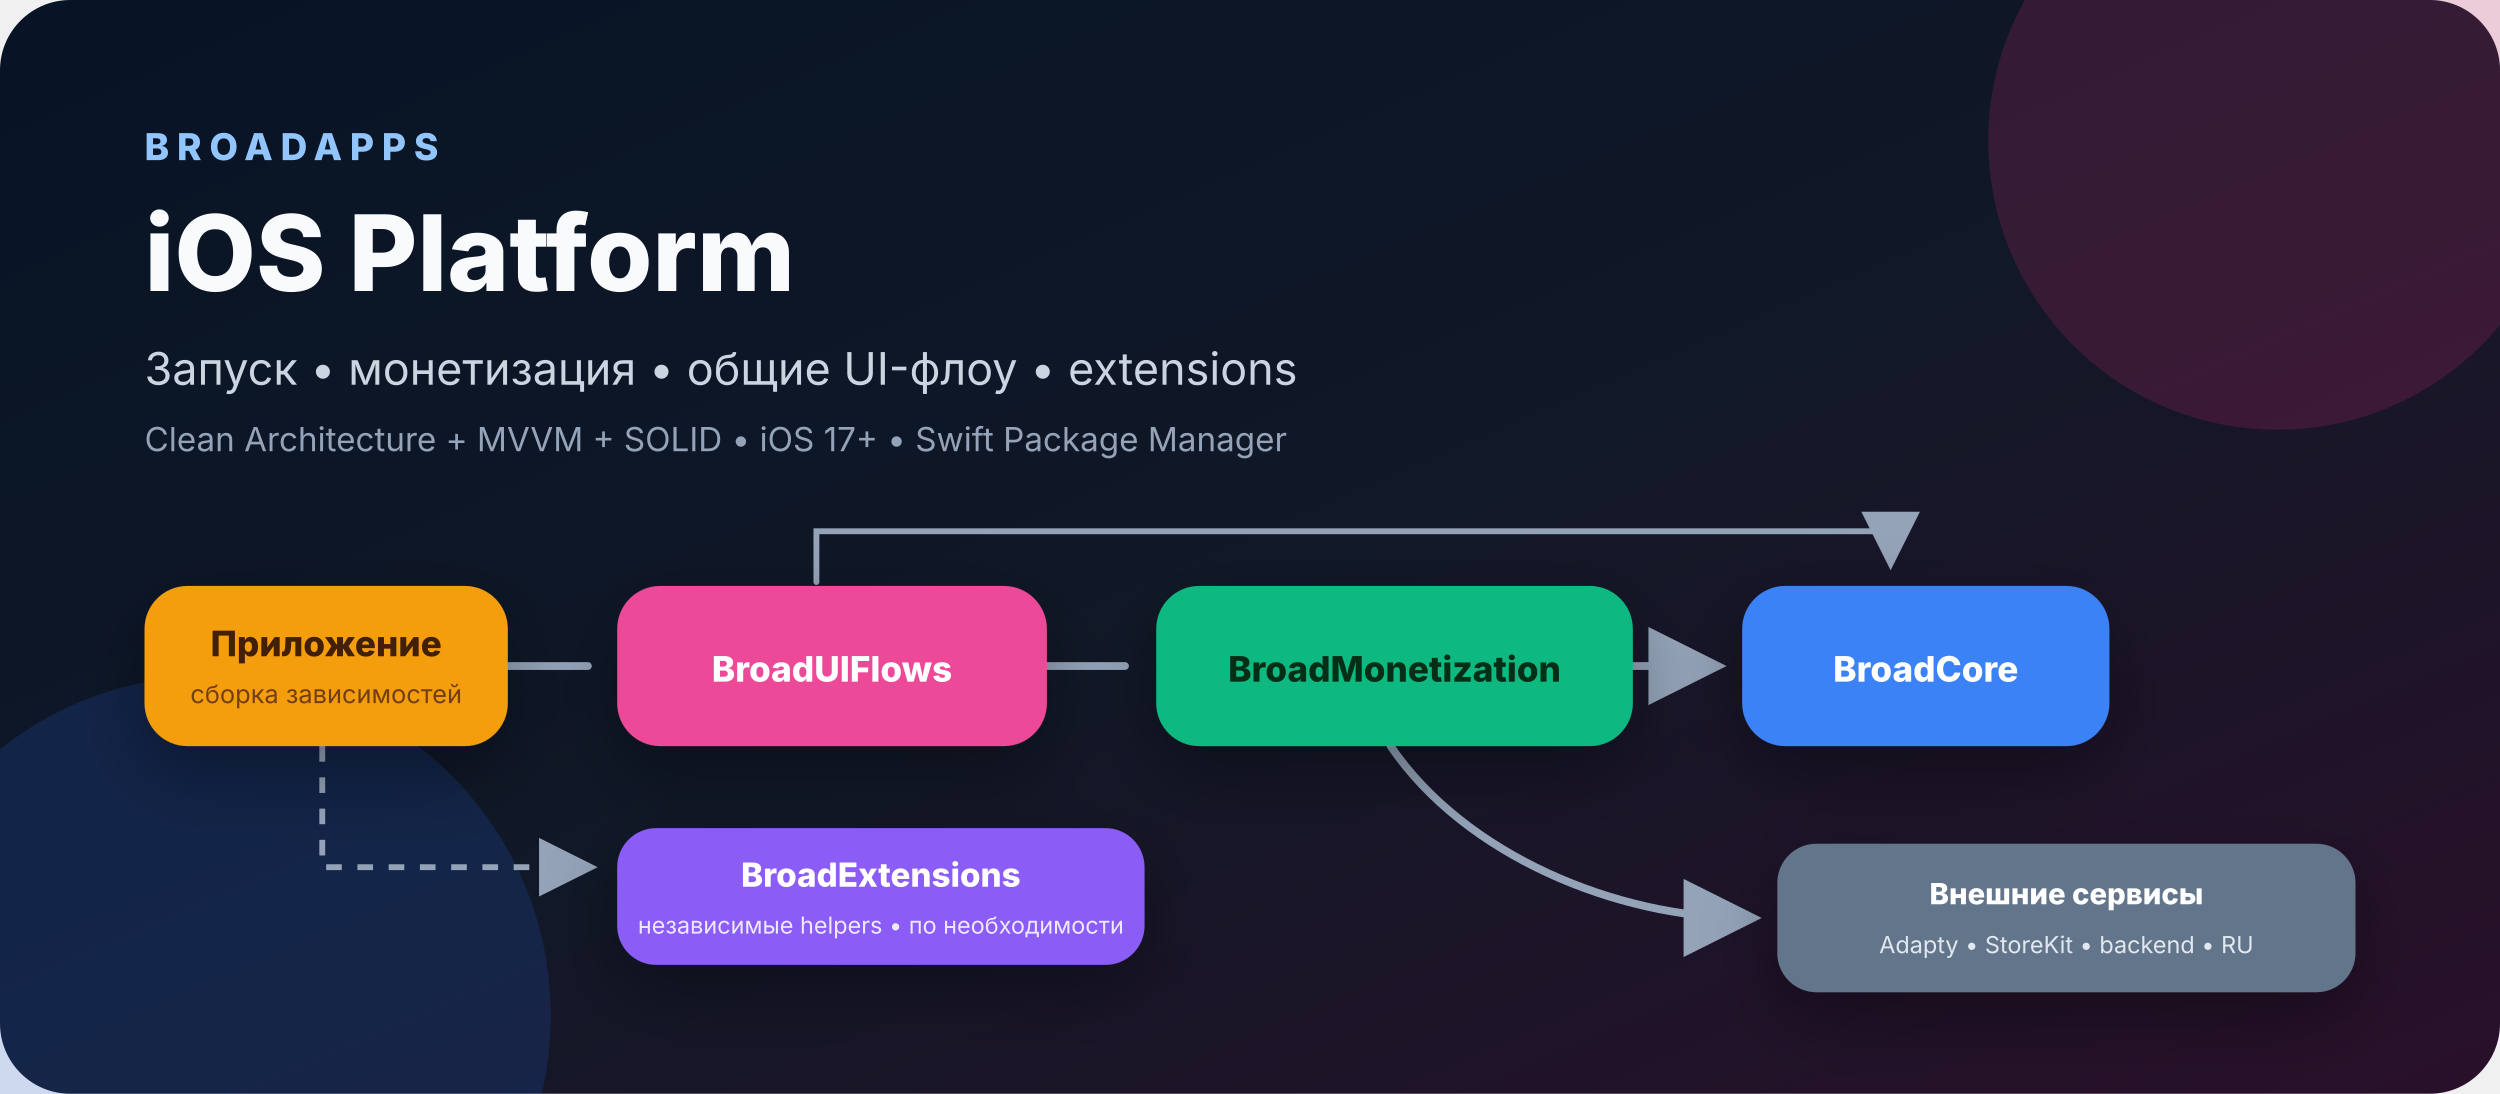
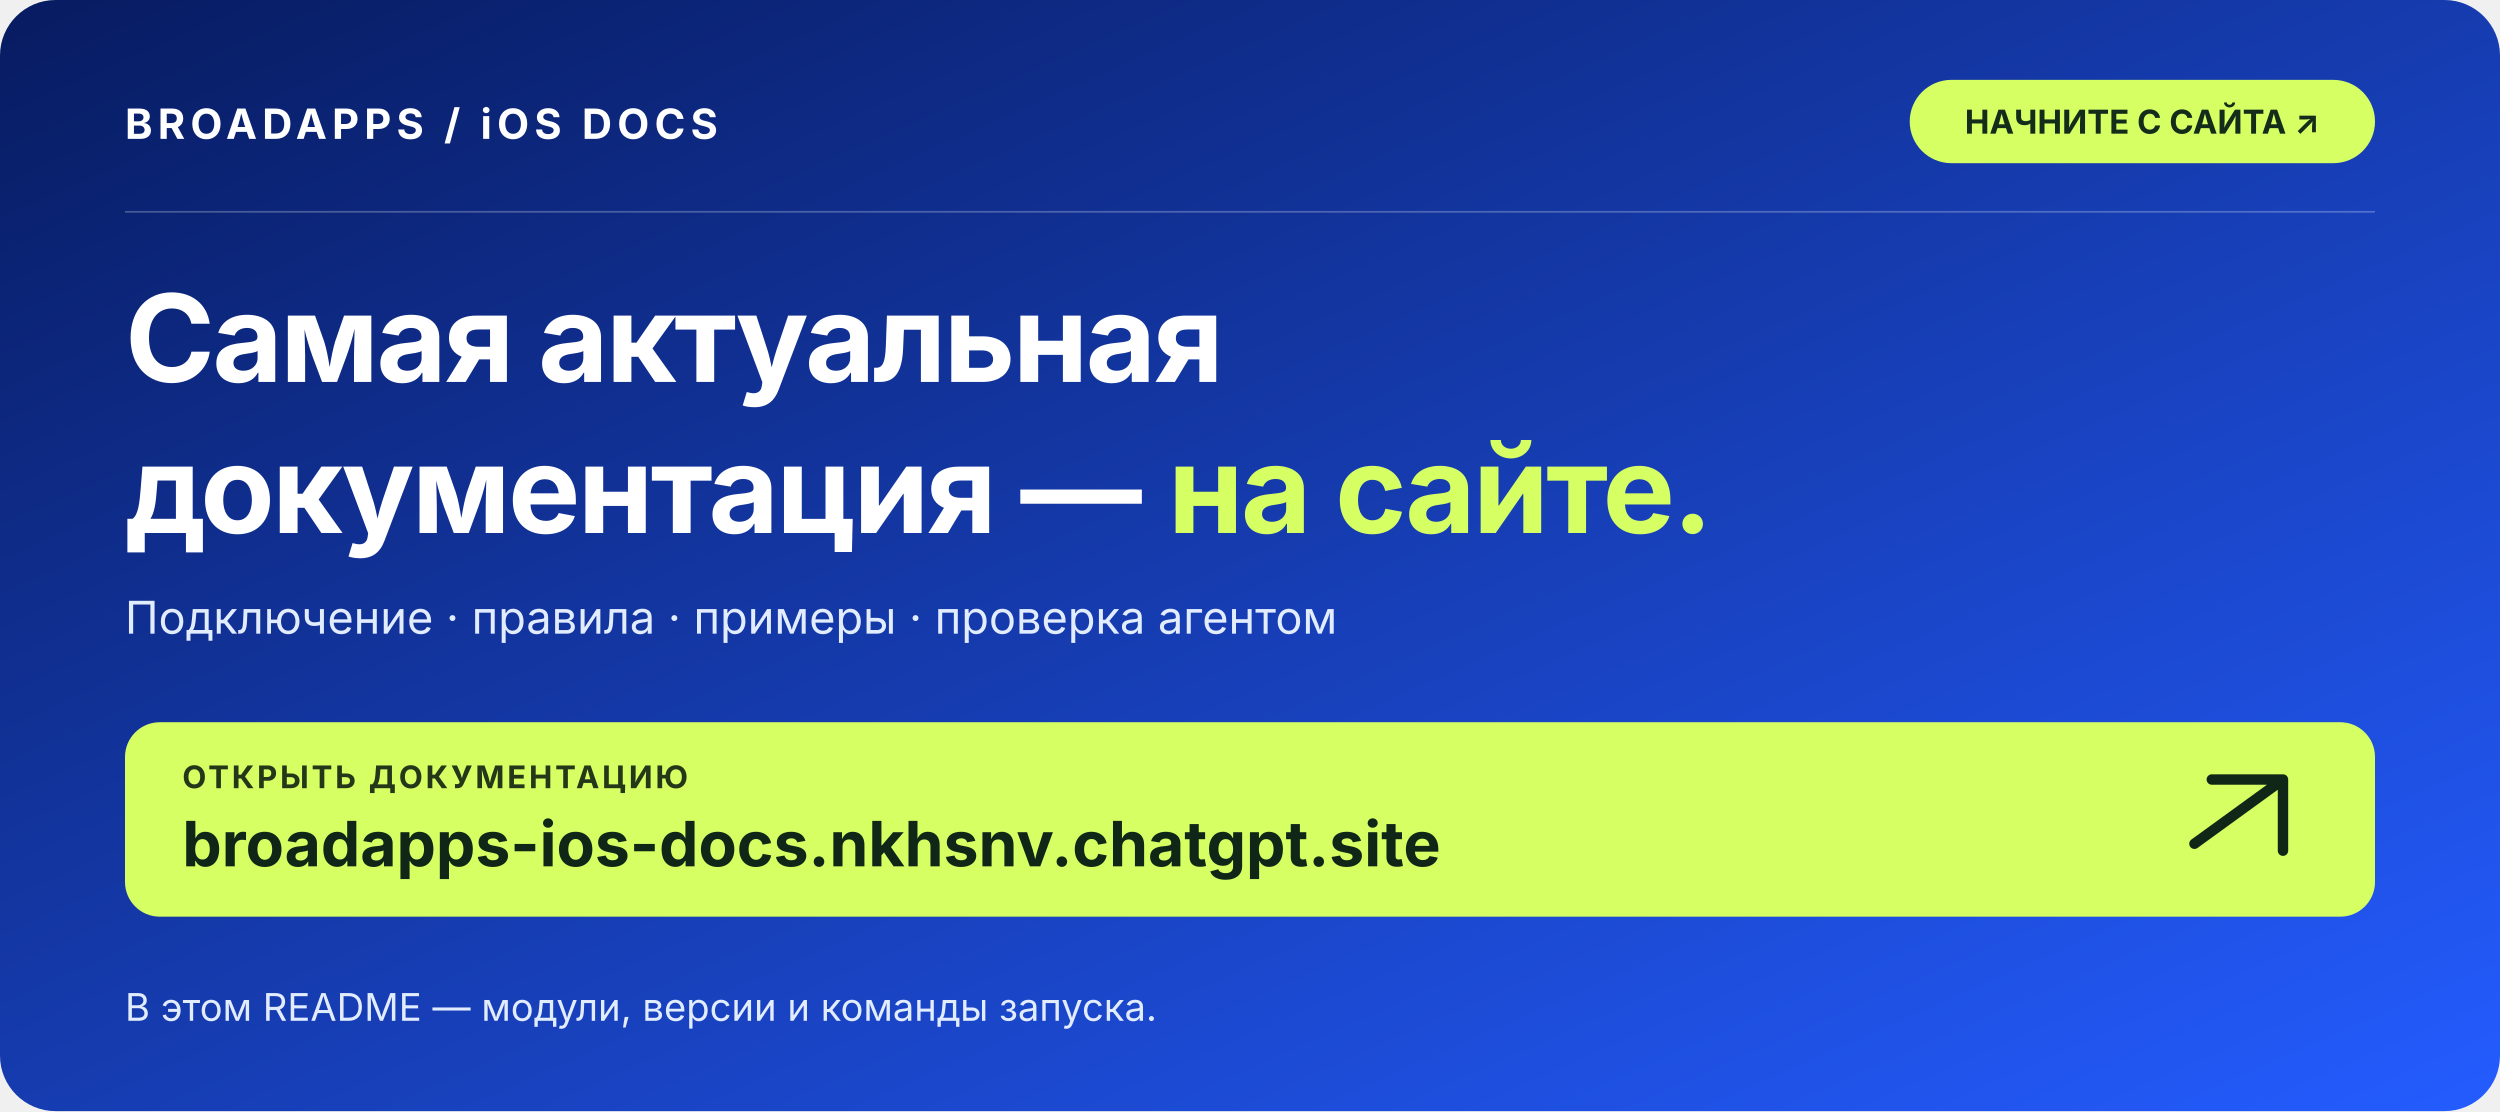
- <svg xmlns="http://www.w3.org/2000/svg" width="1280" height="560" viewBox="0 0 1280 560" role="img" aria-labelledby="title description">
+ <svg xmlns="http://www.w3.org/2000/svg" width="1440" height="640" viewBox="0 0 1440 640" role="img" aria-labelledby="title desc">
  <defs>
-     <linearGradient id="background" x1="0" y1="0" x2="1" y2="1">
-       <stop offset="0" stop-color="#071426" />
-       <stop offset="0.52" stop-color="#111827" />
-       <stop offset="1" stop-color="#2A102A" />
+     <linearGradient id="blue" x1="0" y1="0" x2="1" y2="1">
+       <stop stop-color="#071B60" />
+       <stop offset="1" stop-color="#245CFF" />
    </linearGradient>
-     <filter id="shadow" x="-25%" y="-30%" width="150%" height="170%">
-       <feDropShadow dx="0" dy="14" stdDeviation="18" flood-color="#000000" flood-opacity="0.34" />
-     </filter>
-     <marker id="arrow" markerWidth="10" markerHeight="10" refX="8" refY="5" orient="auto">
-       <path d="M0 0L10 5L0 10Z" fill="#94A3B8" />
-     </marker>
  </defs>
-   <rect width="1280" height="560" rx="36" fill="url(#background)" />
-   <circle cx="1166" cy="72" r="148" fill="#DB2777" opacity="0.18" />
-   <circle cx="108" cy="520" r="174" fill="#2563EB" opacity="0.17" />
-   <text x="74" y="82" fill="#93C5FD" font-family="-apple-system,BlinkMacSystemFont,Segoe UI,sans-serif" font-size="19" font-weight="800" letter-spacing="4">BROADAPPS</text>
-   <text x="74" y="149" fill="#F8FAFC" font-family="-apple-system,BlinkMacSystemFont,Segoe UI,sans-serif" font-size="54" font-weight="800">iOS Platform</text>
-   <text x="74" y="197" fill="#CBD5E1" font-family="-apple-system,BlinkMacSystemFont,Segoe UI,sans-serif" font-size="23">Запуск • монетизация • общие UI-флоу • extensions</text>
-   <text x="74" y="231" fill="#94A3B8" font-family="-apple-system,BlinkMacSystemFont,Segoe UI,sans-serif" font-size="17">Clean Architecture + MVVM + SOLID • iOS 17+ • Swift Package Manager</text>
-   <path d="M260 341H301M536 341H576M836 341H876" stroke="#94A3B8" stroke-width="4" stroke-linecap="round" marker-end="url(#arrow)" />
-   <path d="M418 298V272H968V286" fill="none" stroke="#94A3B8" stroke-width="3" stroke-linecap="round" marker-end="url(#arrow)" />
-   <path d="M165 382V444H300" fill="none" stroke="#94A3B8" stroke-width="3" stroke-dasharray="8 8" marker-end="url(#arrow)" />
-   <path d="M712 382C750 438 828 470 894 470" fill="none" stroke="#94A3B8" stroke-width="4" stroke-linecap="round" marker-end="url(#arrow)" />
-   <g filter="url(#shadow)">
-     <rect x="74" y="300" width="186" height="82" rx="22" fill="#F59E0B" />
-     <rect x="316" y="300" width="220" height="82" rx="22" fill="#EC4899" />
-     <rect x="592" y="300" width="244" height="82" rx="22" fill="#10B981" />
-     <rect x="892" y="300" width="188" height="82" rx="22" fill="#3B82F6" />
-     <rect x="316" y="424" width="270" height="70" rx="20" fill="#8B5CF6" />
-     <rect x="910" y="432" width="296" height="76" rx="20" fill="#64748B" />
+   <rect width="1440" height="640" rx="32" fill="url(#blue)" />
+   <g font-family="-apple-system,BlinkMacSystemFont,'Segoe UI',sans-serif">
+     <text x="72" y="80" fill="#FFFFFF" font-size="24" font-weight="750" letter-spacing="3">BROADAPPS / iOS DOCS</text>
+     <rect x="1100" y="46" width="268" height="48" rx="24" fill="#D6FF63" />
+     <text x="1234" y="77" text-anchor="middle" fill="#142C1A" font-size="19" font-weight="700">НАЧНИТЕ С САЙТА ↗</text>
+     <path d="M72 122H1368" stroke="#FFFFFF" stroke-opacity="0.25" />
+     <text x="72" y="220" fill="#FFFFFF" font-size="70" font-weight="750" letter-spacing="-1.5">Самая актуальная</text>
+     <text x="72" y="307" fill="#FFFFFF" font-size="70" font-weight="750" letter-spacing="-1.5">документация — <tspan fill="#D6FF63">на сайте.</tspan>
+     </text>
+     <text x="72" y="365" fill="#E2ECFF" font-size="26">Подключение · правила · примеры · проверка агентом</text>
+     <rect x="72" y="416" width="1296" height="112" rx="20" fill="#D6FF63" />
+     <text x="105" y="454" fill="#243819" font-size="18" font-weight="700" letter-spacing="1.6">ОТКРЫТЬ ДОКУМЕНТАЦИЮ</text>
+     <text x="105" y="499" fill="#102718" font-size="36" font-weight="750">broadapps-ios-docs.nkhsnv.chatgpt.site</text>
+     <path d="M1264 486L1315 449M1274 449H1315V490" fill="none" stroke="#102718" stroke-width="6" stroke-linecap="round" stroke-linejoin="round" />
+     <text x="72" y="588" fill="#E2ECFF" font-size="22">В этом README — модули, версии и команды запуска.</text>
  </g>
-   <text x="167" y="336" text-anchor="middle" fill="#422006" font-family="-apple-system,BlinkMacSystemFont,Segoe UI,sans-serif" font-size="18" font-weight="800">Приложение</text>
-   <text x="167" y="360" text-anchor="middle" fill="#713F12" font-family="-apple-system,BlinkMacSystemFont,Segoe UI,sans-serif" font-size="13">сборка зависимостей</text>
-   <text x="426" y="349" text-anchor="middle" fill="#FFFFFF" font-family="-apple-system,BlinkMacSystemFont,Segoe UI,sans-serif" font-size="18" font-weight="800">BroadUIFlows</text>
-   <text x="714" y="349" text-anchor="middle" fill="#052E16" font-family="-apple-system,BlinkMacSystemFont,Segoe UI,sans-serif" font-size="18" font-weight="800">BroadMonetization</text>
-   <text x="986" y="349" text-anchor="middle" fill="#FFFFFF" font-family="-apple-system,BlinkMacSystemFont,Segoe UI,sans-serif" font-size="18" font-weight="800">BroadCore</text>
-   <text x="451" y="454" text-anchor="middle" fill="#FFFFFF" font-family="-apple-system,BlinkMacSystemFont,Segoe UI,sans-serif" font-size="17" font-weight="800">BroadExtensions</text>
-   <text x="451" y="478" text-anchor="middle" fill="#EDE9FE" font-family="-apple-system,BlinkMacSystemFont,Segoe UI,sans-serif" font-size="12">независимые helpers • по необходимости</text>
-   <text x="1058" y="463" text-anchor="middle" fill="#FFFFFF" font-family="-apple-system,BlinkMacSystemFont,Segoe UI,sans-serif" font-size="15" font-weight="800">Внешние сервисы</text>
-   <text x="1058" y="488" text-anchor="middle" fill="#E2E8F0" font-family="-apple-system,BlinkMacSystemFont,Segoe UI,sans-serif" font-size="12">Adapty • StoreKit • backend • RU</text>
</svg>
